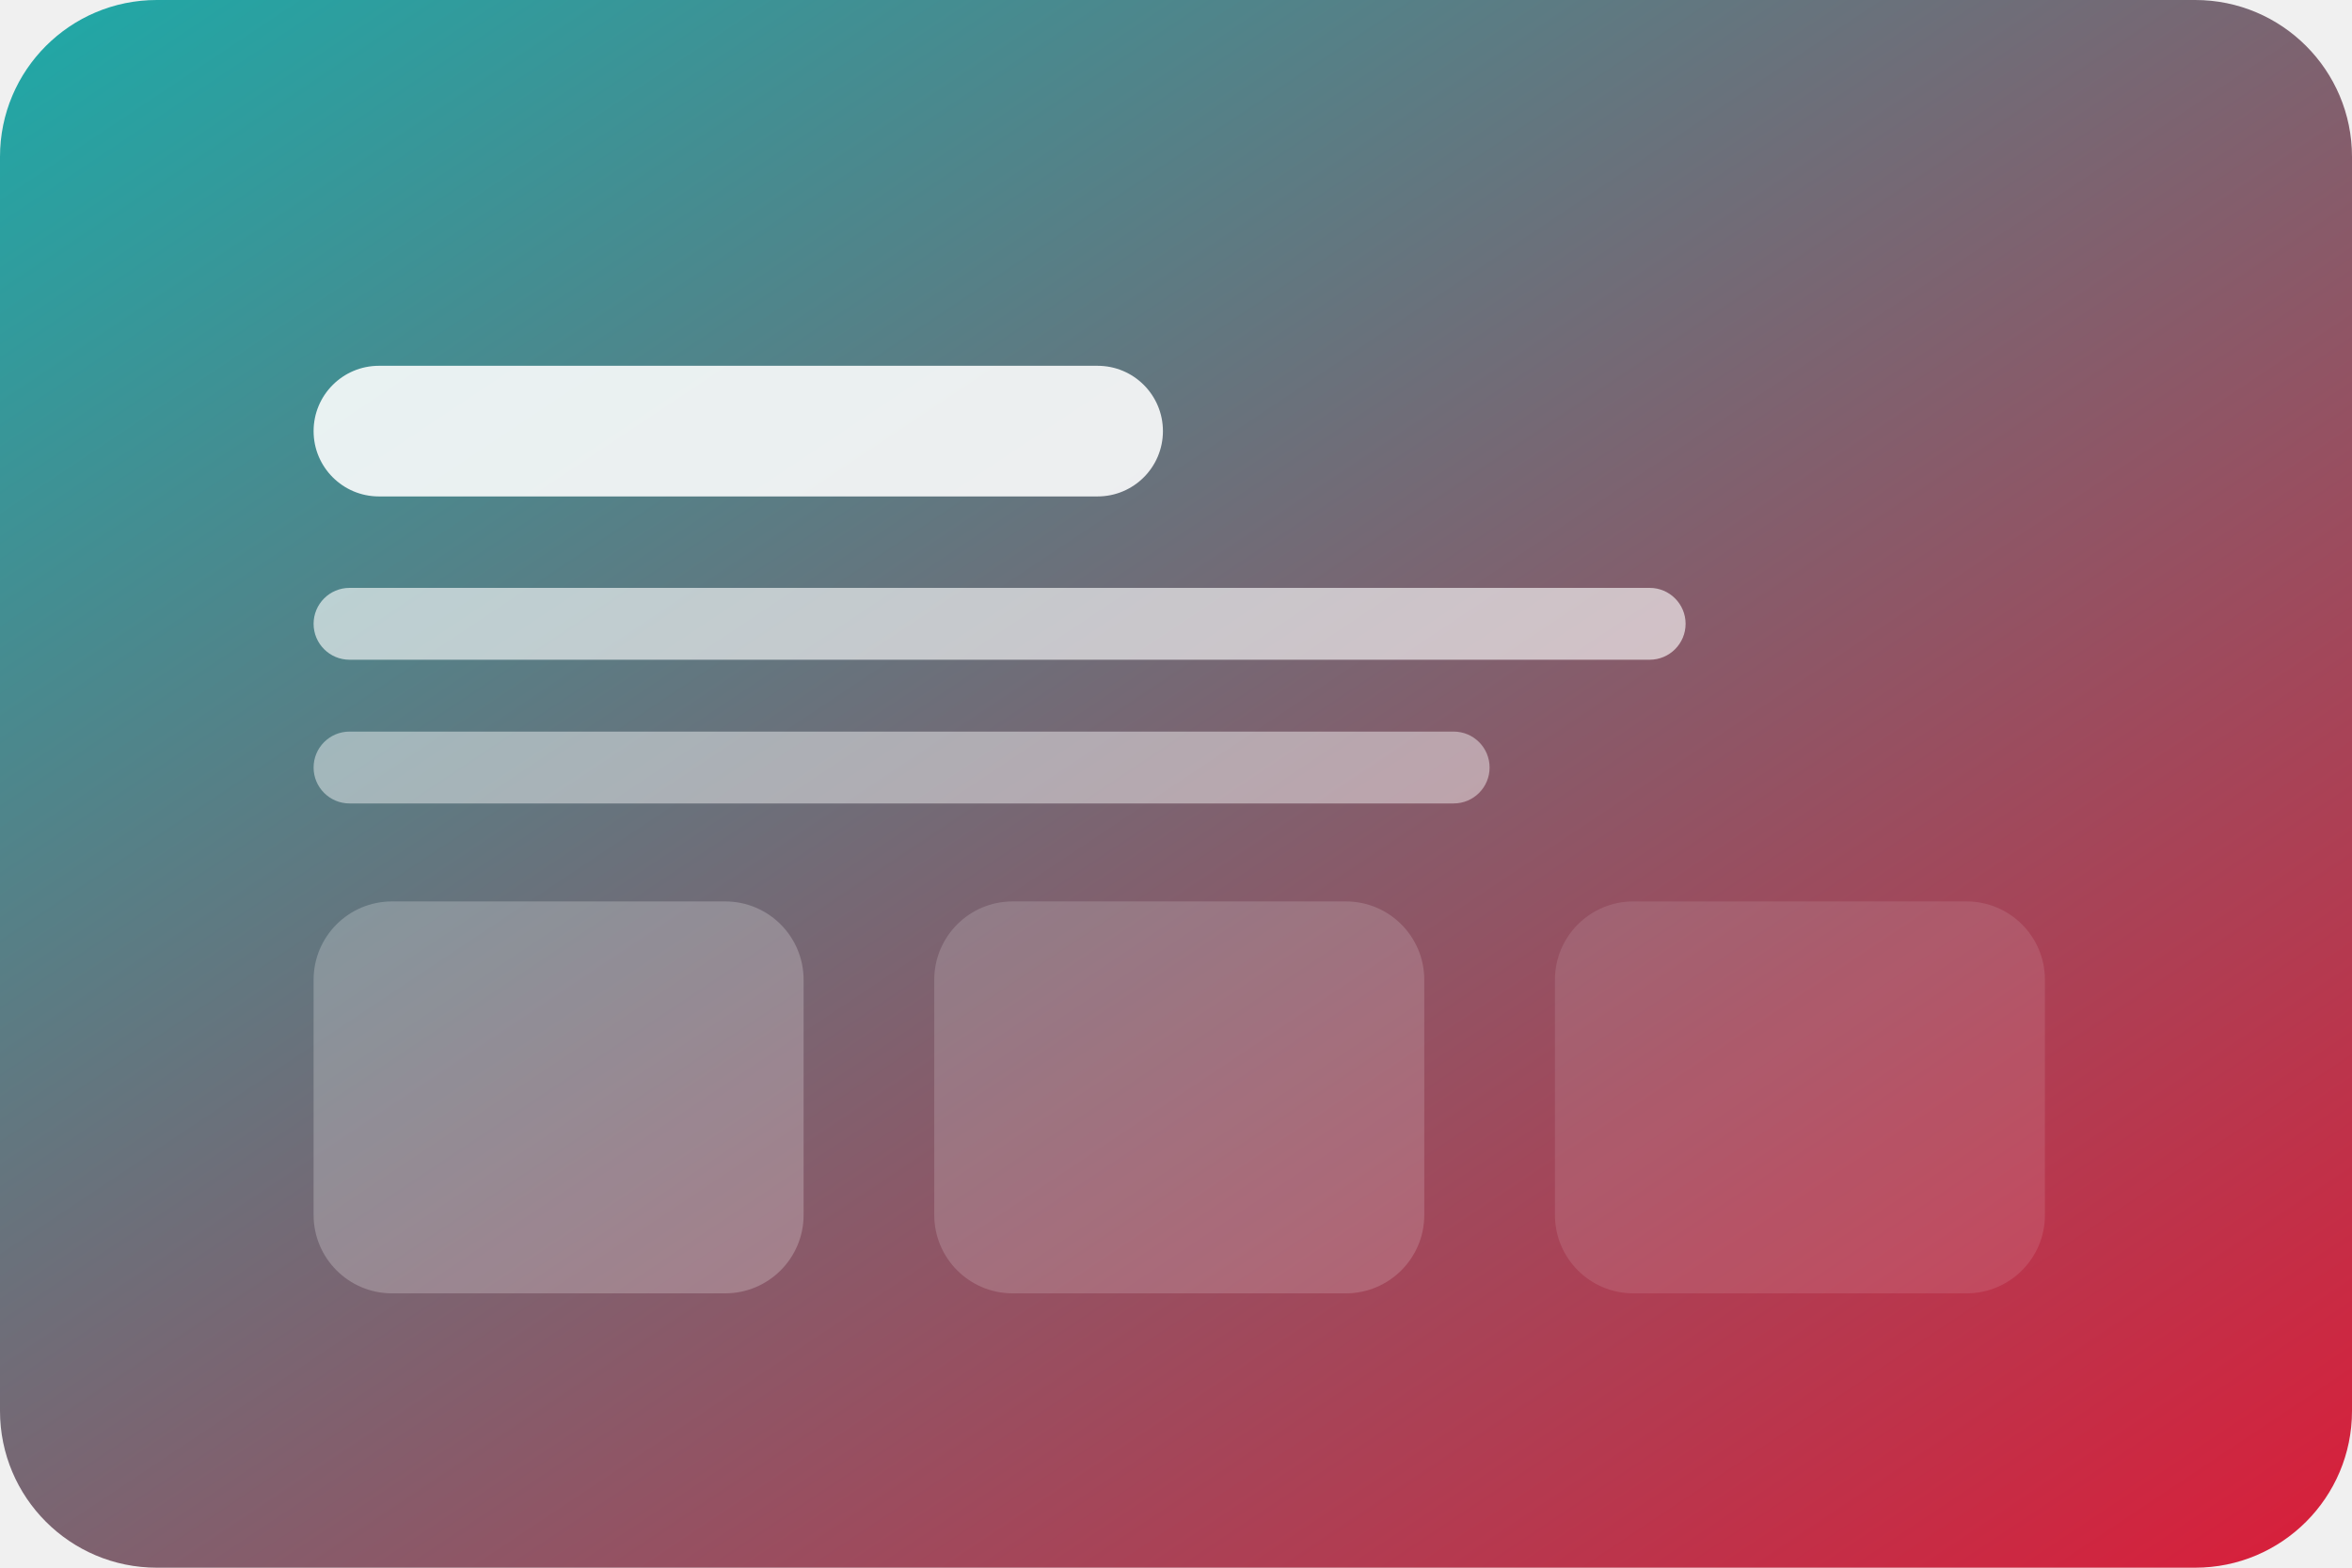
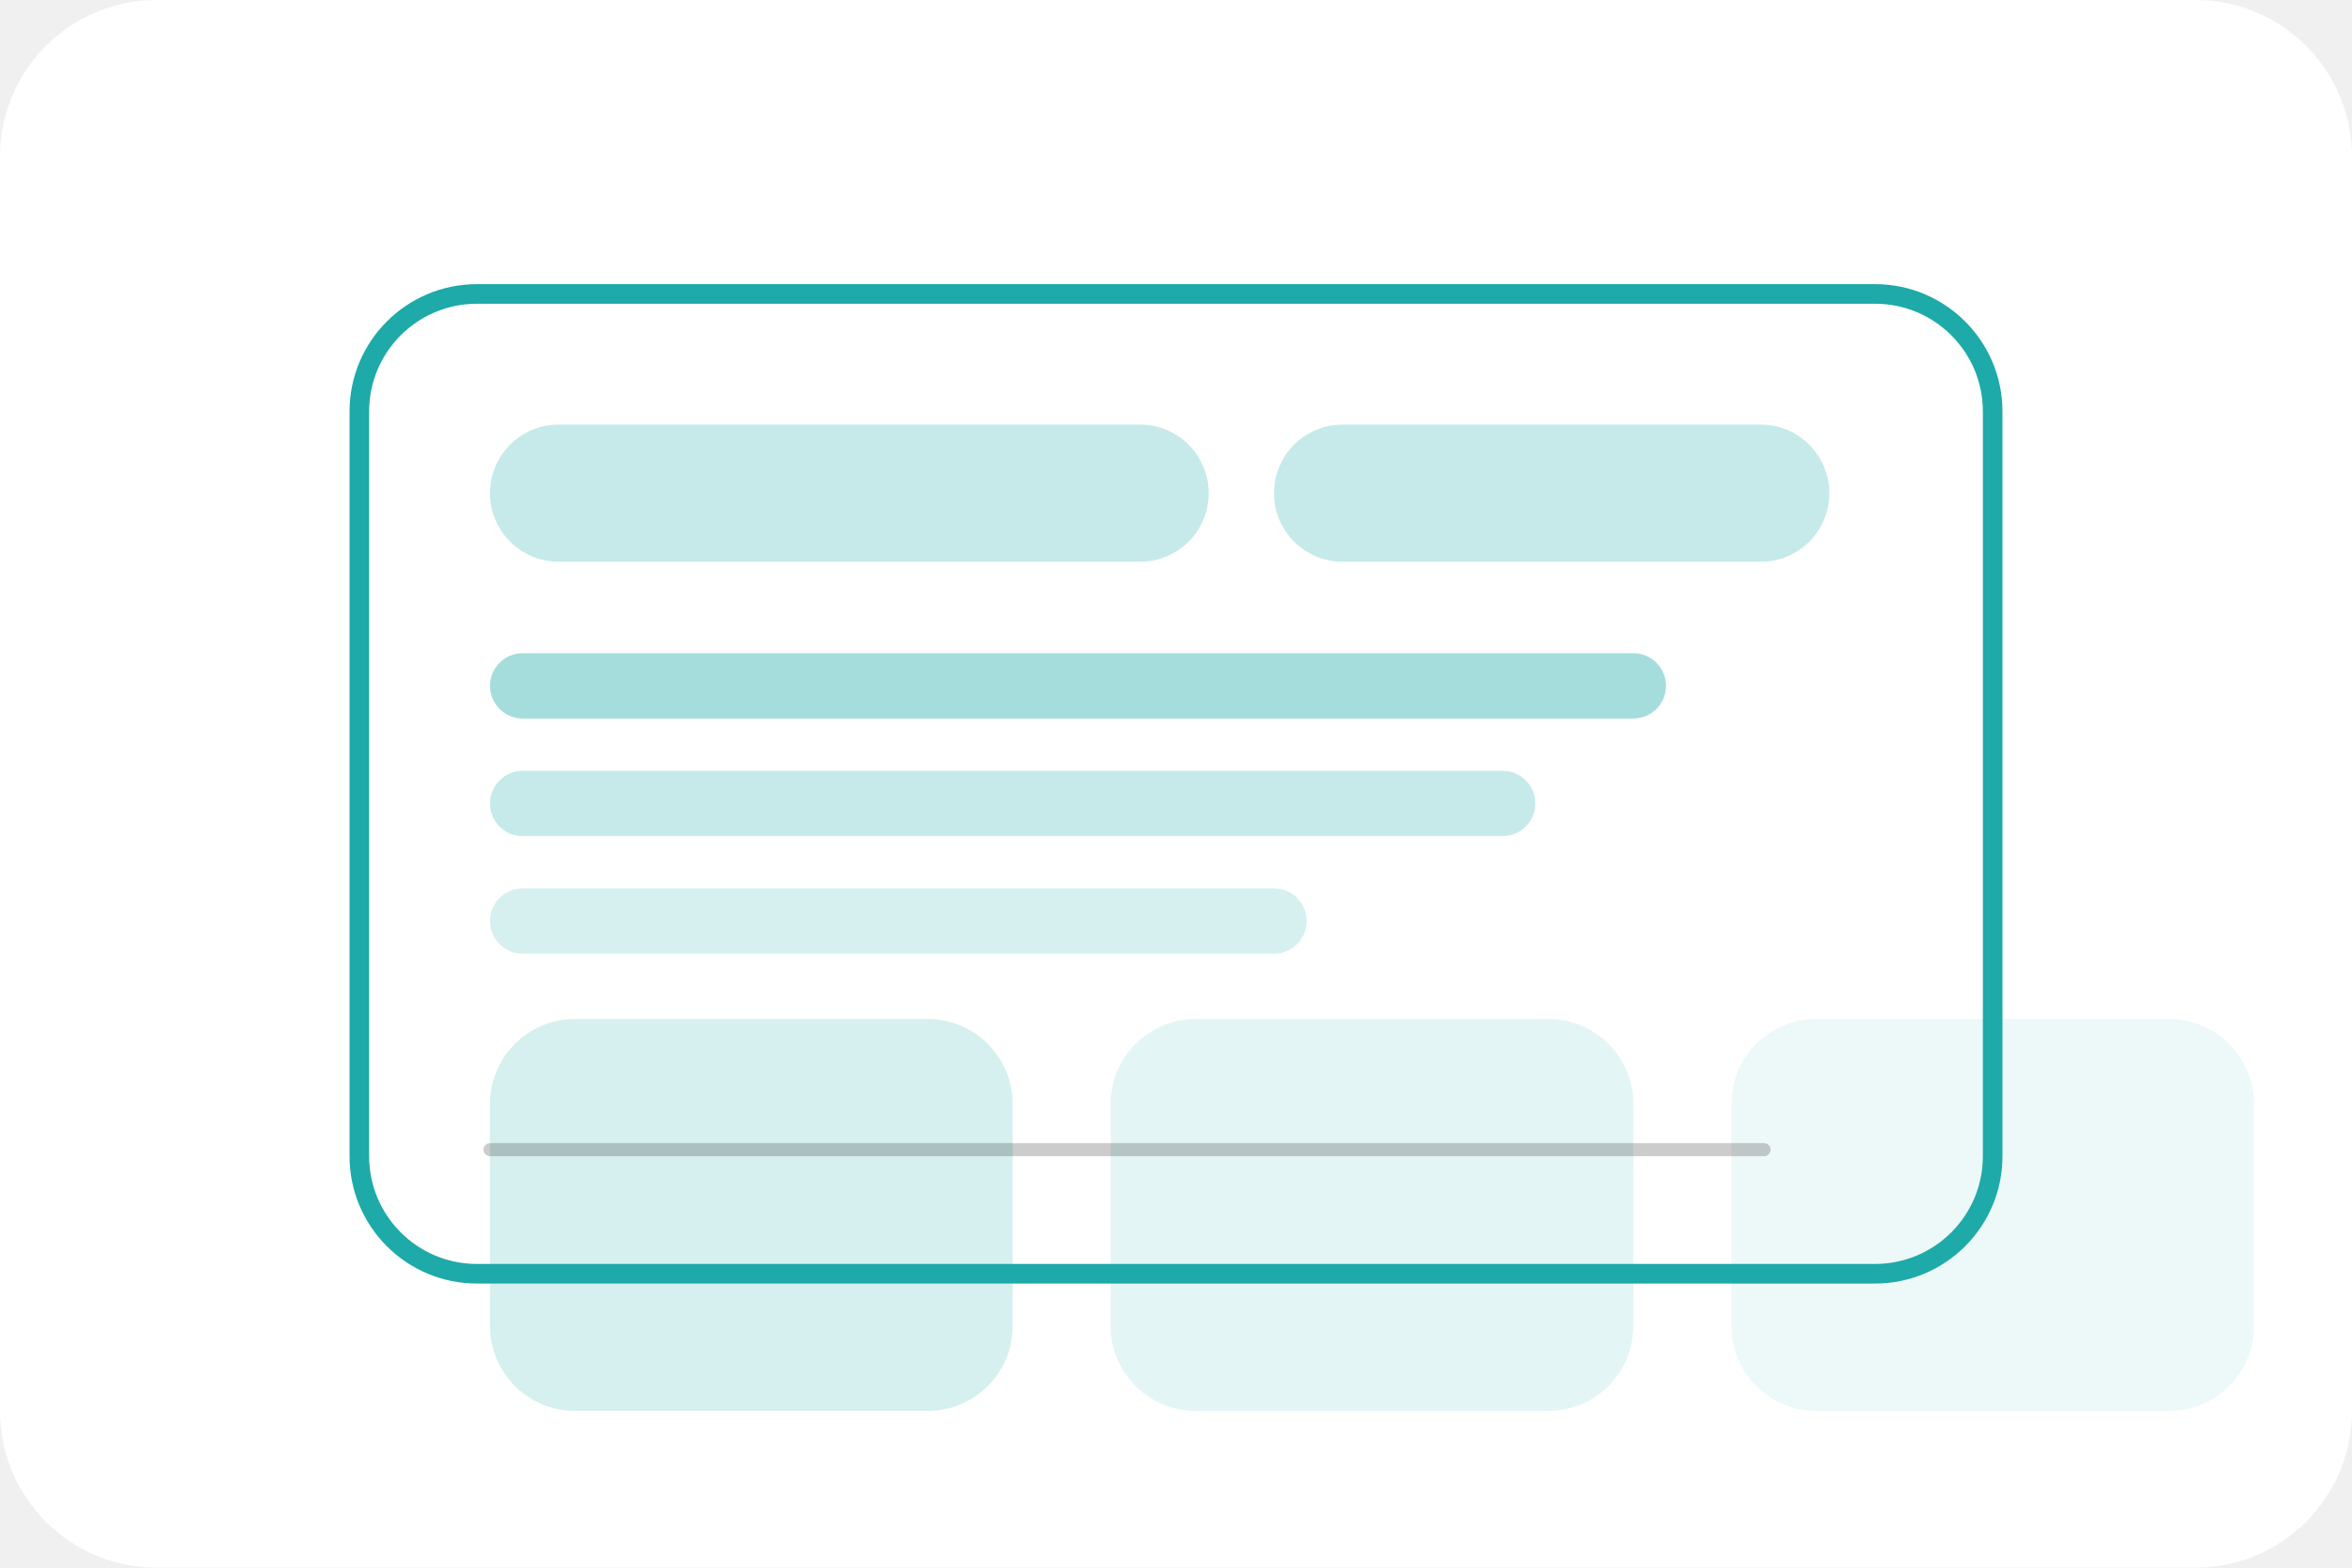
<svg xmlns="http://www.w3.org/2000/svg" width="720" height="480" viewBox="0 0 720 480" role="img" aria-labelledby="title desc">
-   <defs>
-     <linearGradient id="grad" x1="0%" y1="0%" x2="100%" y2="100%">
-       <stop offset="0%" stop-color="#1daaa8" />
-       <stop offset="100%" stop-color="#db1d39" />
-     </linearGradient>
-   </defs>
-   <rect width="720" height="480" rx="48" fill="url(#grad)" />
-   <g fill="white" opacity="0.88">
-     <rect x="96" y="112" width="260" height="40" rx="20" />
-     <rect x="96" y="180" width="420" height="22" rx="11" opacity="0.7" />
-     <rect x="96" y="224" width="360" height="22" rx="11" opacity="0.5" />
+   <rect width="720" height="480" rx="48" fill="#ffffff" />
+   <rect x="110" y="90" width="500" height="300" rx="36" fill="#ffffff" stroke="#1daaa8" stroke-width="6" />
+   <rect x="150" y="130" width="220" height="42" rx="21" fill="#1daaa8" opacity="0.25" />
+   <rect x="390" y="130" width="170" height="42" rx="21" fill="#1daaa8" opacity="0.25" />
+   <rect x="150" y="200" width="360" height="20" rx="10" fill="#1daaa8" opacity="0.4" />
+   <rect x="150" y="236" width="320" height="20" rx="10" fill="#1daaa8" opacity="0.25" />
+   <rect x="150" y="272" width="250" height="20" rx="10" fill="#1daaa8" opacity="0.18" />
+   <g transform="translate(150 312)">
+     <rect width="160" height="120" rx="26" fill="#1daaa8" opacity="0.18" />
+     <rect x="190" width="160" height="120" rx="26" fill="#1daaa8" opacity="0.12" />
+     <rect x="380" width="160" height="120" rx="26" fill="#1daaa8" opacity="0.08" />
  </g>
-   <g transform="translate(96 276)" fill="white" opacity="0.9">
-     <rect width="150" height="120" rx="24" fill="white" opacity="0.25" />
-     <rect x="190" width="150" height="120" rx="24" fill="white" opacity="0.18" />
-     <rect x="380" width="150" height="120" rx="24" fill="white" opacity="0.12" />
-   </g>
+   <path d="M150 352h390" stroke="#000000" stroke-width="4" stroke-linecap="round" opacity="0.2" />
</svg>
